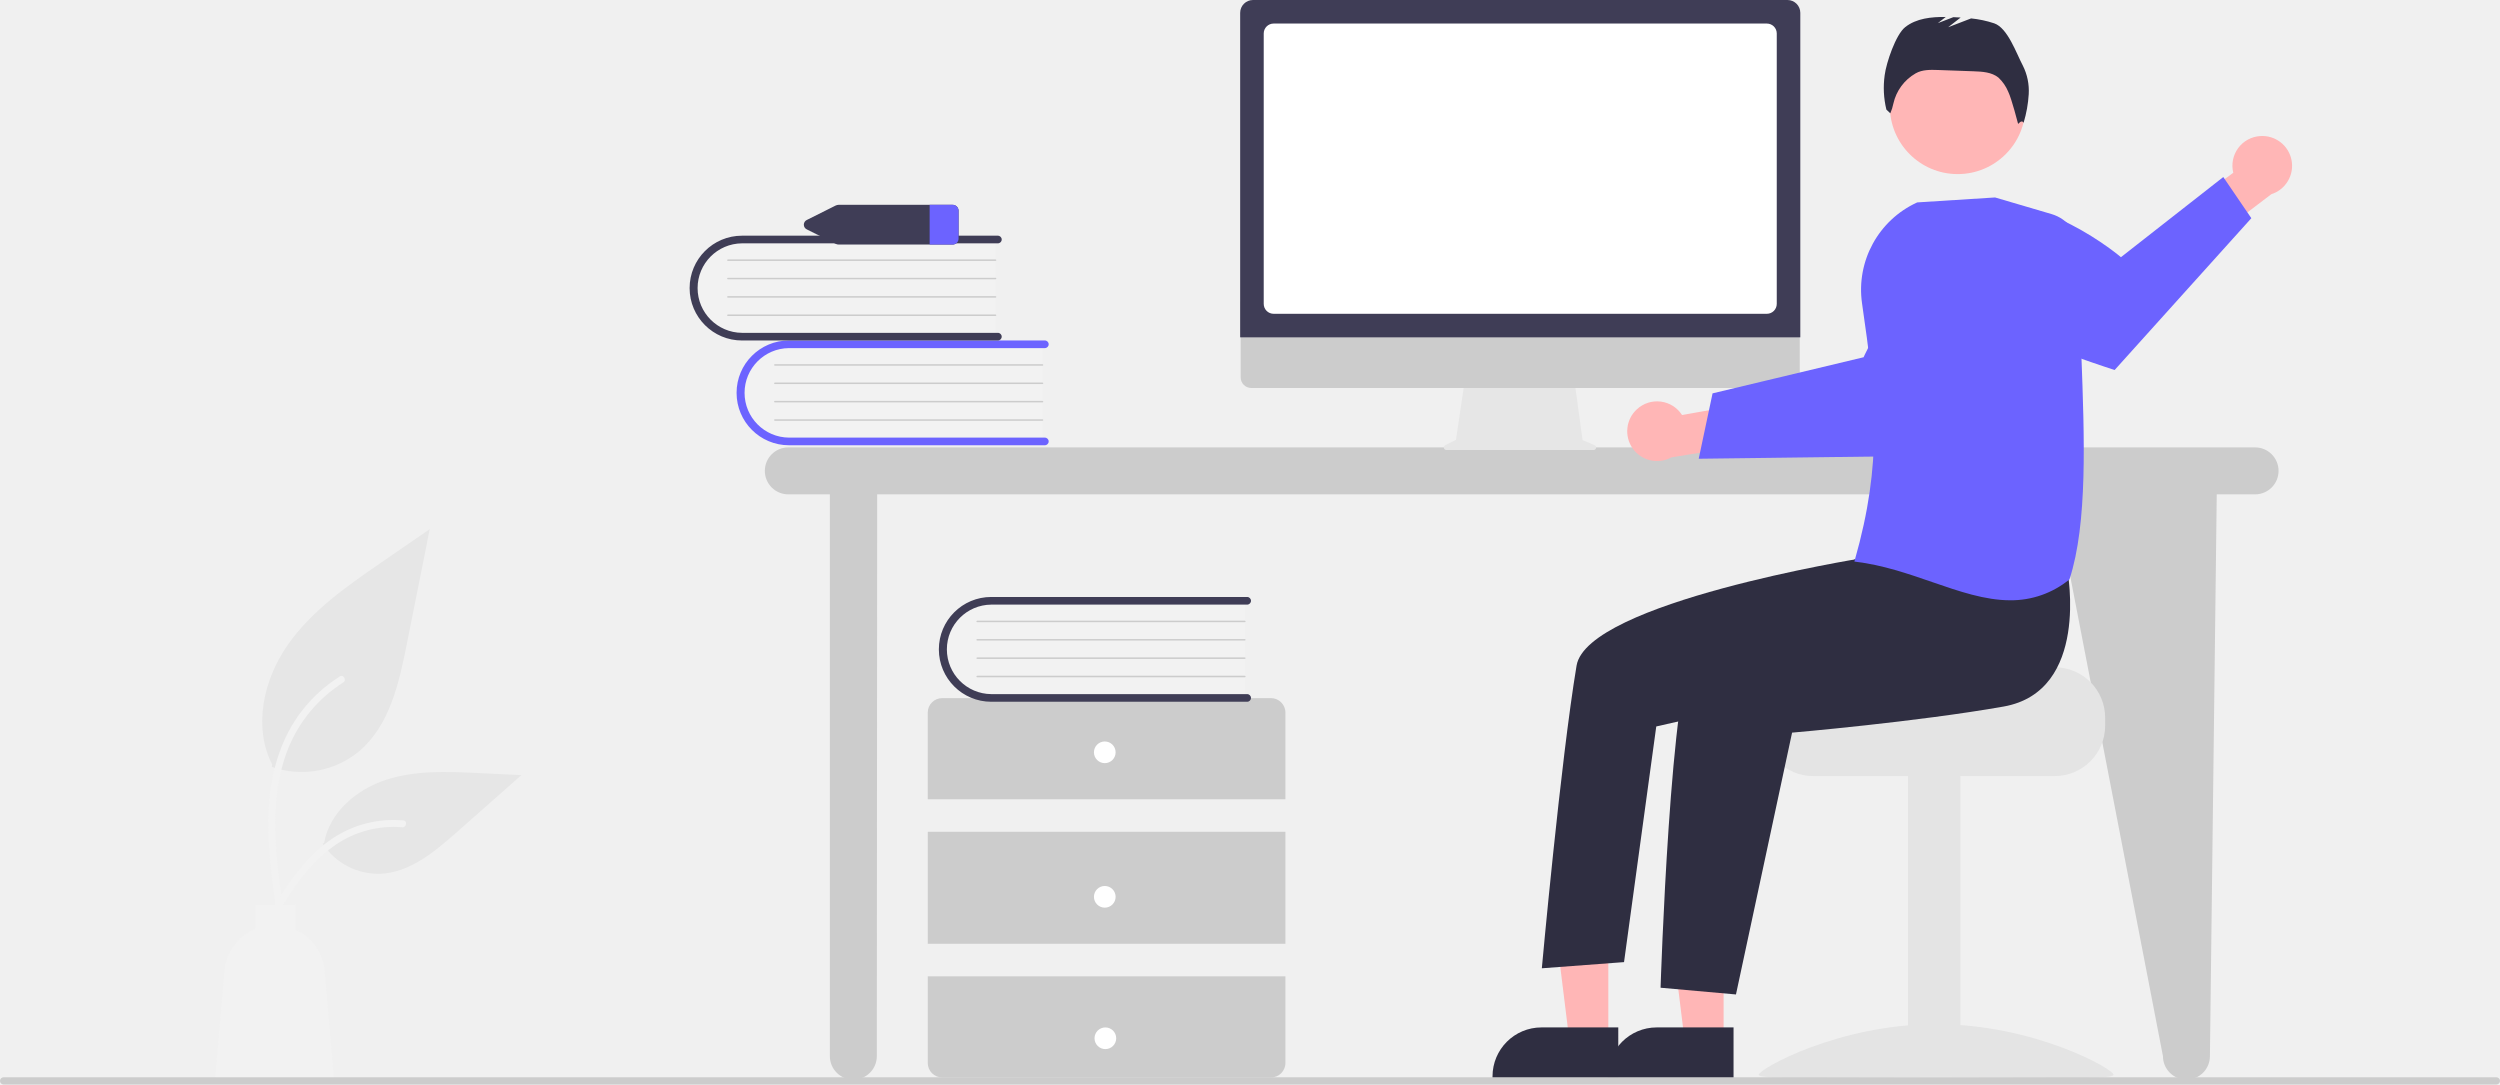
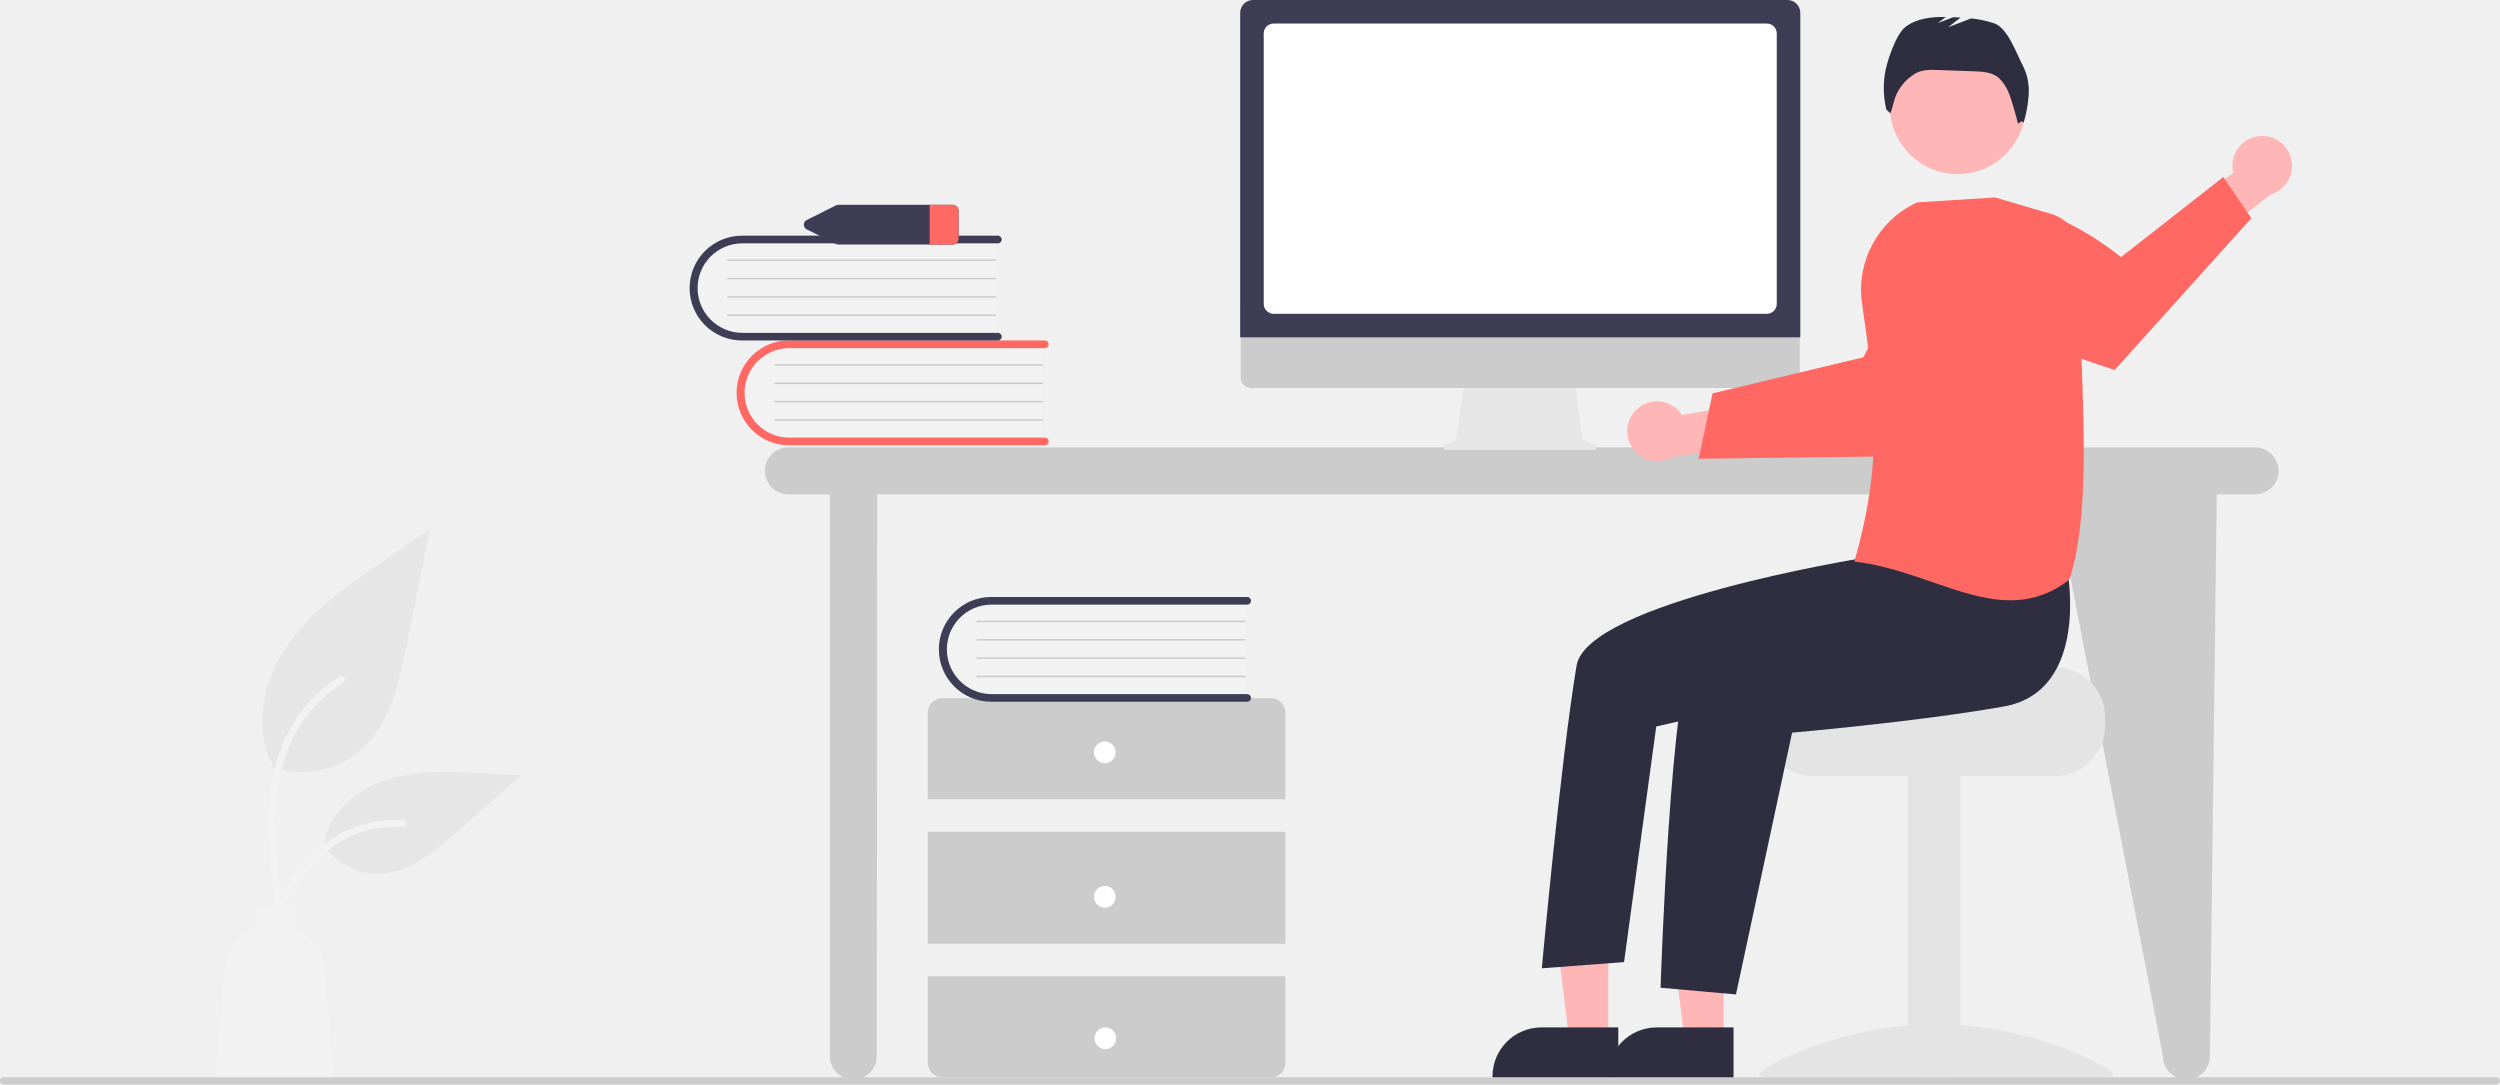
- <svg xmlns="http://www.w3.org/2000/svg" id="b19d21a7-7bc0-44bd-ab2a-ad7473c6bec7" data-name="Layer 1" width="979.327" height="424.837" viewBox="0 0 979.327 424.837">
+ <svg xmlns="http://www.w3.org/2000/svg" data-name="Layer 1" width="979.327" height="424.837" viewBox="0 0 979.327 424.837">
  <path d="M993.718,412.839H419.142a9.199,9.199,0,0,0,0,18.398H435.417V651.303a9.199,9.199,0,0,0,18.398,0l.14-220.065h461.156l42.52,220.065a9.199,9.199,0,1,0,18.398,0l2.676-220.065h15.014a9.199,9.199,0,0,0,0-18.398Z" transform="translate(-110.3366 -237.5817)" fill="#ccc" />
  <path d="M518.737,371.85v38.955H421.141a19.489,19.489,0,1,1-1.355-38.955q.677-.024,1.355,0Z" transform="translate(-110.3366 -237.5817)" fill="#f2f2f2" />
-   <path d="M521.134,410.506a1.499,1.499,0,0,1-1.498,1.498H419.403a20.526,20.526,0,0,1,0-41.052H519.636a1.498,1.498,0,1,1,0,2.997H419.403a17.53,17.53,0,0,0,0,35.059H519.636A1.499,1.499,0,0,1,521.134,410.506Z" transform="translate(-110.3366 -237.5817)" fill="#6c63ff" />
+   <path d="M521.134,410.506a1.499,1.499,0,0,1-1.498,1.498H419.403a20.526,20.526,0,0,1,0-41.052H519.636a1.498,1.498,0,1,1,0,2.997H419.403a17.53,17.53,0,0,0,0,35.059H519.636A1.499,1.499,0,0,1,521.134,410.506Z" transform="translate(-110.3366 -237.5817)" fill="#ff6863" />
  <path d="M518.737,380.84H413.859a.3.3,0,0,1-.006-.599H518.737a.3.3,0,0,1,0,.599Z" transform="translate(-110.3366 -237.5817)" fill="#ccc" />
  <path d="M518.737,388.032H413.859a.3.3,0,0,1-.006-.599H518.737a.3.3,0,0,1,0,.599Z" transform="translate(-110.3366 -237.5817)" fill="#ccc" />
  <path d="M518.737,395.223H413.859a.3.3,0,0,1-.006-.599H518.737a.3.3,0,0,1,0,.599Z" transform="translate(-110.3366 -237.5817)" fill="#ccc" />
  <path d="M518.737,402.415H413.859a.3.3,0,0,1-.006-.599H518.737a.3.3,0,0,1,0,.599Z" transform="translate(-110.3366 -237.5817)" fill="#ccc" />
  <path d="M500.339,330.809v38.955H402.743a19.489,19.489,0,0,1-1.355-38.955q.677-.024,1.355,0Z" transform="translate(-110.3366 -237.5817)" fill="#f2f2f2" />
  <path d="M502.737,369.464a1.499,1.499,0,0,1-1.498,1.498H401.005a20.526,20.526,0,0,1,0-41.052H501.239a1.498,1.498,0,1,1,0,2.997H401.005a17.53,17.53,0,0,0,0,35.059H501.239A1.499,1.499,0,0,1,502.737,369.464Z" transform="translate(-110.3366 -237.5817)" fill="#3f3d56" />
  <path d="M500.339,339.799H395.461a.3.3,0,0,1-.006-.599H500.339a.3.3,0,0,1,0,.599Z" transform="translate(-110.3366 -237.5817)" fill="#ccc" />
  <path d="M500.339,346.991H395.461a.3.3,0,0,1-.006-.599H500.339a.3.3,0,0,1,0,.599Z" transform="translate(-110.3366 -237.5817)" fill="#ccc" />
  <path d="M500.339,354.182H395.461a.3.3,0,0,1-.006-.599H500.339a.3.3,0,0,1,0,.599Z" transform="translate(-110.3366 -237.5817)" fill="#ccc" />
  <path d="M500.339,361.374H395.461a.3.3,0,0,1-.006-.599H500.339a.3.3,0,0,1,0,.599Z" transform="translate(-110.3366 -237.5817)" fill="#ccc" />
  <path d="M613.874,550.683V516.718a5.661,5.661,0,0,0-5.661-5.661H479.428a5.661,5.661,0,0,0-5.661,5.661v33.965Z" transform="translate(-110.3366 -237.5817)" fill="#ccc" />
  <rect x="363.431" y="325.839" width="140.106" height="43.872" fill="#ccc" />
  <path d="M473.768,620.029V653.994a5.661,5.661,0,0,0,5.661,5.661H608.213a5.661,5.661,0,0,0,5.661-5.661V620.029Z" transform="translate(-110.3366 -237.5817)" fill="#ccc" />
  <circle cx="432.776" cy="294.704" r="4.246" fill="#fff" />
  <circle cx="432.776" cy="351.312" r="4.246" fill="#fff" />
  <circle cx="433.004" cy="406.722" r="4.246" fill="#fff" />
  <path d="M597.989,472.331v38.955H500.393a19.489,19.489,0,0,1-1.356-38.955q.678-.024,1.356,0Z" transform="translate(-110.3366 -237.5817)" fill="#f2f2f2" />
  <path d="M600.386,510.986a1.499,1.499,0,0,1-1.498,1.498H498.655a20.526,20.526,0,0,1-.025-41.052H598.888a1.498,1.498,0,1,1,0,2.997H498.655a17.53,17.53,0,0,0,0,35.059H598.888A1.499,1.499,0,0,1,600.386,510.986Z" transform="translate(-110.3366 -237.5817)" fill="#3f3d56" />
  <path d="M597.989,481.32H493.111a.3.3,0,0,1-.006-.599H597.989a.3.3,0,0,1,0,.599Z" transform="translate(-110.3366 -237.5817)" fill="#ccc" />
  <path d="M597.989,488.512H493.111a.3.3,0,0,1-.006-.599H597.989a.3.3,0,0,1,0,.599Z" transform="translate(-110.3366 -237.5817)" fill="#ccc" />
  <path d="M597.989,495.703H493.111a.3.3,0,0,1-.006-.599H597.989a.3.3,0,0,1,0,.599Z" transform="translate(-110.3366 -237.5817)" fill="#ccc" />
  <path d="M597.989,502.895H493.111a.3.3,0,0,1-.006-.599H597.989a.3.3,0,0,1,0,.599Z" transform="translate(-110.3366 -237.5817)" fill="#ccc" />
  <path d="M483.367,317.814H438.902a2.747,2.747,0,0,0-1.217.283l-11.223,5.618a2.045,2.045,0,0,0,0,3.764l11.223,5.618a2.747,2.747,0,0,0,1.217.283h44.466a2.334,2.334,0,0,0,2.463-2.165v-11.237A2.334,2.334,0,0,0,483.367,317.814Z" transform="translate(-110.3366 -237.5817)" fill="#3f3d56" />
-   <path d="M485.83,319.979v11.237a2.334,2.334,0,0,1-2.463,2.165h-8.859V317.814h8.859A2.334,2.334,0,0,1,485.83,319.979Z" transform="translate(-110.3366 -237.5817)" fill="#6c63ff" />
+   <path d="M485.83,319.979v11.237a2.334,2.334,0,0,1-2.463,2.165h-8.859V317.814h8.859A2.334,2.334,0,0,1,485.83,319.979Z" transform="translate(-110.3366 -237.5817)" fill="#ff6863" />
  <path d="M216.781,537.993a35.34,35.34,0,0,0,34.126-6.011c11.953-10.032,15.7-26.56,18.749-41.864q4.509-22.633,9.019-45.266l-18.882,13.002c-13.579,9.35-27.464,18.999-36.866,32.542S209.421,522.426,216.975,537.08" transform="translate(-110.3366 -237.5817)" fill="#e6e6e6" />
  <path d="M218.395,592.797c-1.911-13.921-3.876-28.02-2.536-42.09,1.191-12.496,5.003-24.7,12.764-34.707a57.736,57.736,0,0,1,14.813-13.423c1.481-.935,2.845,1.413,1.37,2.343a54.888,54.888,0,0,0-21.711,26.196c-4.727,12.023-5.486,25.128-4.671,37.9.493,7.723,1.537,15.396,2.589,23.059a1.406,1.406,0,0,1-.948,1.669,1.365,1.365,0,0,1-1.669-.948Z" transform="translate(-110.3366 -237.5817)" fill="#f2f2f2" />
  <path d="M236.802,568.164a26.014,26.014,0,0,0,22.666,11.699c11.474-.545,21.04-8.553,29.651-16.156l25.47-22.488-16.857-.807c-12.122-.58-24.557-1.121-36.104,2.617s-22.195,12.735-24.306,24.686" transform="translate(-110.3366 -237.5817)" fill="#e6e6e6" />
  <path d="M212.994,600.8c9.199-16.276,19.868-34.365,38.933-40.147A43.445,43.445,0,0,1,268.302,558.962c1.739.15,1.304,2.83-.431,2.68a40.361,40.361,0,0,0-26.133,6.914c-7.369,5.016-13.106,11.988-17.962,19.383-2.974,4.529-5.639,9.251-8.303,13.966-.852,1.507-3.341.419-2.479-1.105Z" transform="translate(-110.3366 -237.5817)" fill="#f2f2f2" />
  <path d="M198.255,617.932a19.698,19.698,0,0,1,12.071-16.498v-9.41h15.782v9.706a19.688,19.688,0,0,1,11.414,16.202l3.711,43.138H194.544Z" transform="translate(-110.3366 -237.5817)" fill="#f2f2f2" />
  <path d="M734.973,411.955l-4.695-1.977-3.221-23.536h-42.889l-3.491,23.439-4.2,2.1a.997.997,0,0,0,.446,1.89h57.663A.997.997,0,0,0,734.973,411.955Z" transform="translate(-110.3366 -237.5817)" fill="#e6e6e6" />
  <path d="M811.19,389.574H600.507a4.174,4.174,0,0,1-4.165-4.174V355.691H815.354V385.4A4.174,4.174,0,0,1,811.19,389.574Z" transform="translate(-110.3366 -237.5817)" fill="#ccc" />
  <path d="M815.575,369.732H596.15V242.613a5.037,5.037,0,0,1,5.032-5.032h209.361a5.038,5.038,0,0,1,5.032,5.032Z" transform="translate(-110.3366 -237.5817)" fill="#3f3d56" />
  <path d="M802.469,360.506h-193.214a3.883,3.883,0,0,1-3.879-3.879V250.687a3.884,3.884,0,0,1,3.879-3.879h193.214a3.884,3.884,0,0,1,3.879,3.879V356.627A3.883,3.883,0,0,1,802.469,360.506Z" transform="translate(-110.3366 -237.5817)" fill="#fff" />
  <path d="M751.58,397.887a11.616,11.616,0,0,1,17.666,2.272l26.134-4.646,6.697,15.193-36.999,6.043a11.679,11.679,0,0,1-13.499-18.862Z" transform="translate(-110.3366 -237.5817)" fill="#ffb6b6" />
-   <path d="M775.776,417.286l27.246-.34,3.449-.047,55.433-.698s15.053-14.361,28.161-29.146l-1.837-13.288A54.292,54.292,0,0,0,870.023,340.152C851.25,352.696,840.363,377.526,840.363,377.526l-34.37,8.221-3.438.822-21.356,5.103Z" transform="translate(-110.3366 -237.5817)" fill="#6c63ff" />
+   <path d="M775.776,417.286l27.246-.34,3.449-.047,55.433-.698s15.053-14.361,28.161-29.146l-1.837-13.288A54.292,54.292,0,0,0,870.023,340.152C851.25,352.696,840.363,377.526,840.363,377.526l-34.37,8.221-3.438.822-21.356,5.103Z" transform="translate(-110.3366 -237.5817)" fill="#ff6863" />
  <path d="M915.25,498.962H864.392c0,2.179-55.594,3.948-55.594,3.948a20.309,20.309,0,0,0-3.332,3.158,19.597,19.597,0,0,0-4.58,12.633v3.158a19.746,19.746,0,0,0,19.739,19.739h94.625a19.756,19.756,0,0,0,19.739-19.739v-3.158A19.766,19.766,0,0,0,915.25,498.962Z" transform="translate(-110.3366 -237.5817)" fill="#e4e4e4" />
  <rect x="747.402" y="303.231" width="20.528" height="118.49" fill="#e4e4e4" />
  <path d="M799.312,658.581c0,2.218,31.107.858,69.48.858s69.48,1.36,69.48-.858-31.107-19.807-69.48-19.807S799.312,656.363,799.312,658.581Z" transform="translate(-110.3366 -237.5817)" fill="#e4e4e4" />
  <polygon points="675.186 407.461 659.908 407.46 652.64 348.531 675.188 348.532 675.186 407.461" fill="#ffb6b6" />
  <path d="M789.419,659.852l-49.262-.002v-.623a19.175,19.175,0,0,1,19.174-19.174h.001l30.088.001Z" transform="translate(-110.3366 -237.5817)" fill="#2f2e41" />
  <polygon points="630.031 407.461 614.753 407.46 607.485 348.531 630.033 348.532 630.031 407.461" fill="#ffb6b6" />
  <path d="M744.264,659.852l-49.262-.002v-.623a19.175,19.175,0,0,1,19.174-19.174h.001l30.088.001Z" transform="translate(-110.3366 -237.5817)" fill="#2f2e41" />
  <circle cx="766.887" cy="41.636" r="26.564" fill="#ffb6b6" />
  <path d="M920.217,461.224s8.913,47.131-25,53.132-82.866,10.22-82.866,10.22L790.367,627.143l-29.534-2.637s3.928-123.467,13.588-133.127,70.712-38.583,70.712-38.583Z" transform="translate(-110.3366 -237.5817)" fill="#2f2e41" />
  <path d="M853.983,441.471,839.151,456.351s-107.094,17.25-111.226,41.985c-6.237,37.344-13.605,118.552-13.605,118.552l32.199-2.415,12.626-92.311,51.518-11.719L869.277,478.5Z" transform="translate(-110.3366 -237.5817)" fill="#2f2e41" />
  <path d="M902.785,263.361c-2.622-4.948-5.954-14.808-11.247-16.637a42.077,42.077,0,0,0-9.058-1.93l-8.996,3.46,4.896-3.808q-1.43-.085-2.858-.139l-6.07,2.335,3.105-2.415c-5.659-.058-11.5.53-15.885,3.975-3.738,2.937-7.442,14.062-8.041,18.778a35.917,35.917,0,0,0,.66,13.531l1.537,1.462a18.859,18.859,0,0,0,1.206-3.839,18.181,18.181,0,0,1,8.703-11.806l.084-.047c2.578-1.451,5.707-1.384,8.663-1.278l14.042.505c3.378.122,7.016.335,9.65,2.454a15.888,15.888,0,0,1,3.858,5.589c1.309,2.641,3.866,12.604,3.866,12.604s1.447-1.881,2.14-.481a48.398,48.398,0,0,0,2.014-11.233A22.009,22.009,0,0,0,902.785,263.361Z" transform="translate(-110.3366 -237.5817)" fill="#2f2e41" />
  <path d="M995.694,290.883A11.616,11.616,0,0,0,985.181,305.261l-21.361,15.757,6.41,15.317,29.854-22.676a11.679,11.679,0,0,0-4.389-22.776Z" transform="translate(-110.3366 -237.5817)" fill="#ffb6b6" />
-   <path d="M992.256,323.052l-53.551,59.474s-25.609-8.198-45.415-17.086l-8.898-27.328a54.343,54.343,0,0,1-2.601-19.664c27.456-7.306,59.391,19.879,59.391,19.879l40.085-31.399Z" transform="translate(-110.3366 -237.5817)" fill="#6c63ff" />
-   <path d="M867.301,465.617c-9.554-3.3-19.433-6.713-30.089-7.994l-.458-.055.126-.443c11.031-38.731,8.278-63.507,2.872-100.723a37.591,37.591,0,0,1,21.548-39.501l.065-.03,30.434-1.934.069-.004,22.134,6.51a15.183,15.183,0,0,1,10.867,14.831c-.24,12.239.269,25.904.807,40.371,1.208,32.456,2.457,66.016-4.63,87.792l-.037.114-.095.074a36.099,36.099,0,0,1-23.081,8.108C887.901,472.732,877.762,469.23,867.301,465.617Z" transform="translate(-110.3366 -237.5817)" fill="#6c63ff" />
+   <path d="M992.256,323.052l-53.551,59.474s-25.609-8.198-45.415-17.086l-8.898-27.328a54.343,54.343,0,0,1-2.601-19.664c27.456-7.306,59.391,19.879,59.391,19.879l40.085-31.399Z" transform="translate(-110.3366 -237.5817)" fill="#ff6863" />
+   <path d="M867.301,465.617c-9.554-3.3-19.433-6.713-30.089-7.994l-.458-.055.126-.443c11.031-38.731,8.278-63.507,2.872-100.723a37.591,37.591,0,0,1,21.548-39.501l.065-.03,30.434-1.934.069-.004,22.134,6.51a15.183,15.183,0,0,1,10.867,14.831c-.24,12.239.269,25.904.807,40.371,1.208,32.456,2.457,66.016-4.63,87.792l-.037.114-.095.074a36.099,36.099,0,0,1-23.081,8.108C887.901,472.732,877.762,469.23,867.301,465.617Z" transform="translate(-110.3366 -237.5817)" fill="#ff6863" />
  <path d="M1088.248,662.418H111.752a1.415,1.415,0,1,1,0-2.83h976.496a1.415,1.415,0,1,1,0,2.83Z" transform="translate(-110.3366 -237.5817)" fill="#ccc" />
</svg>
